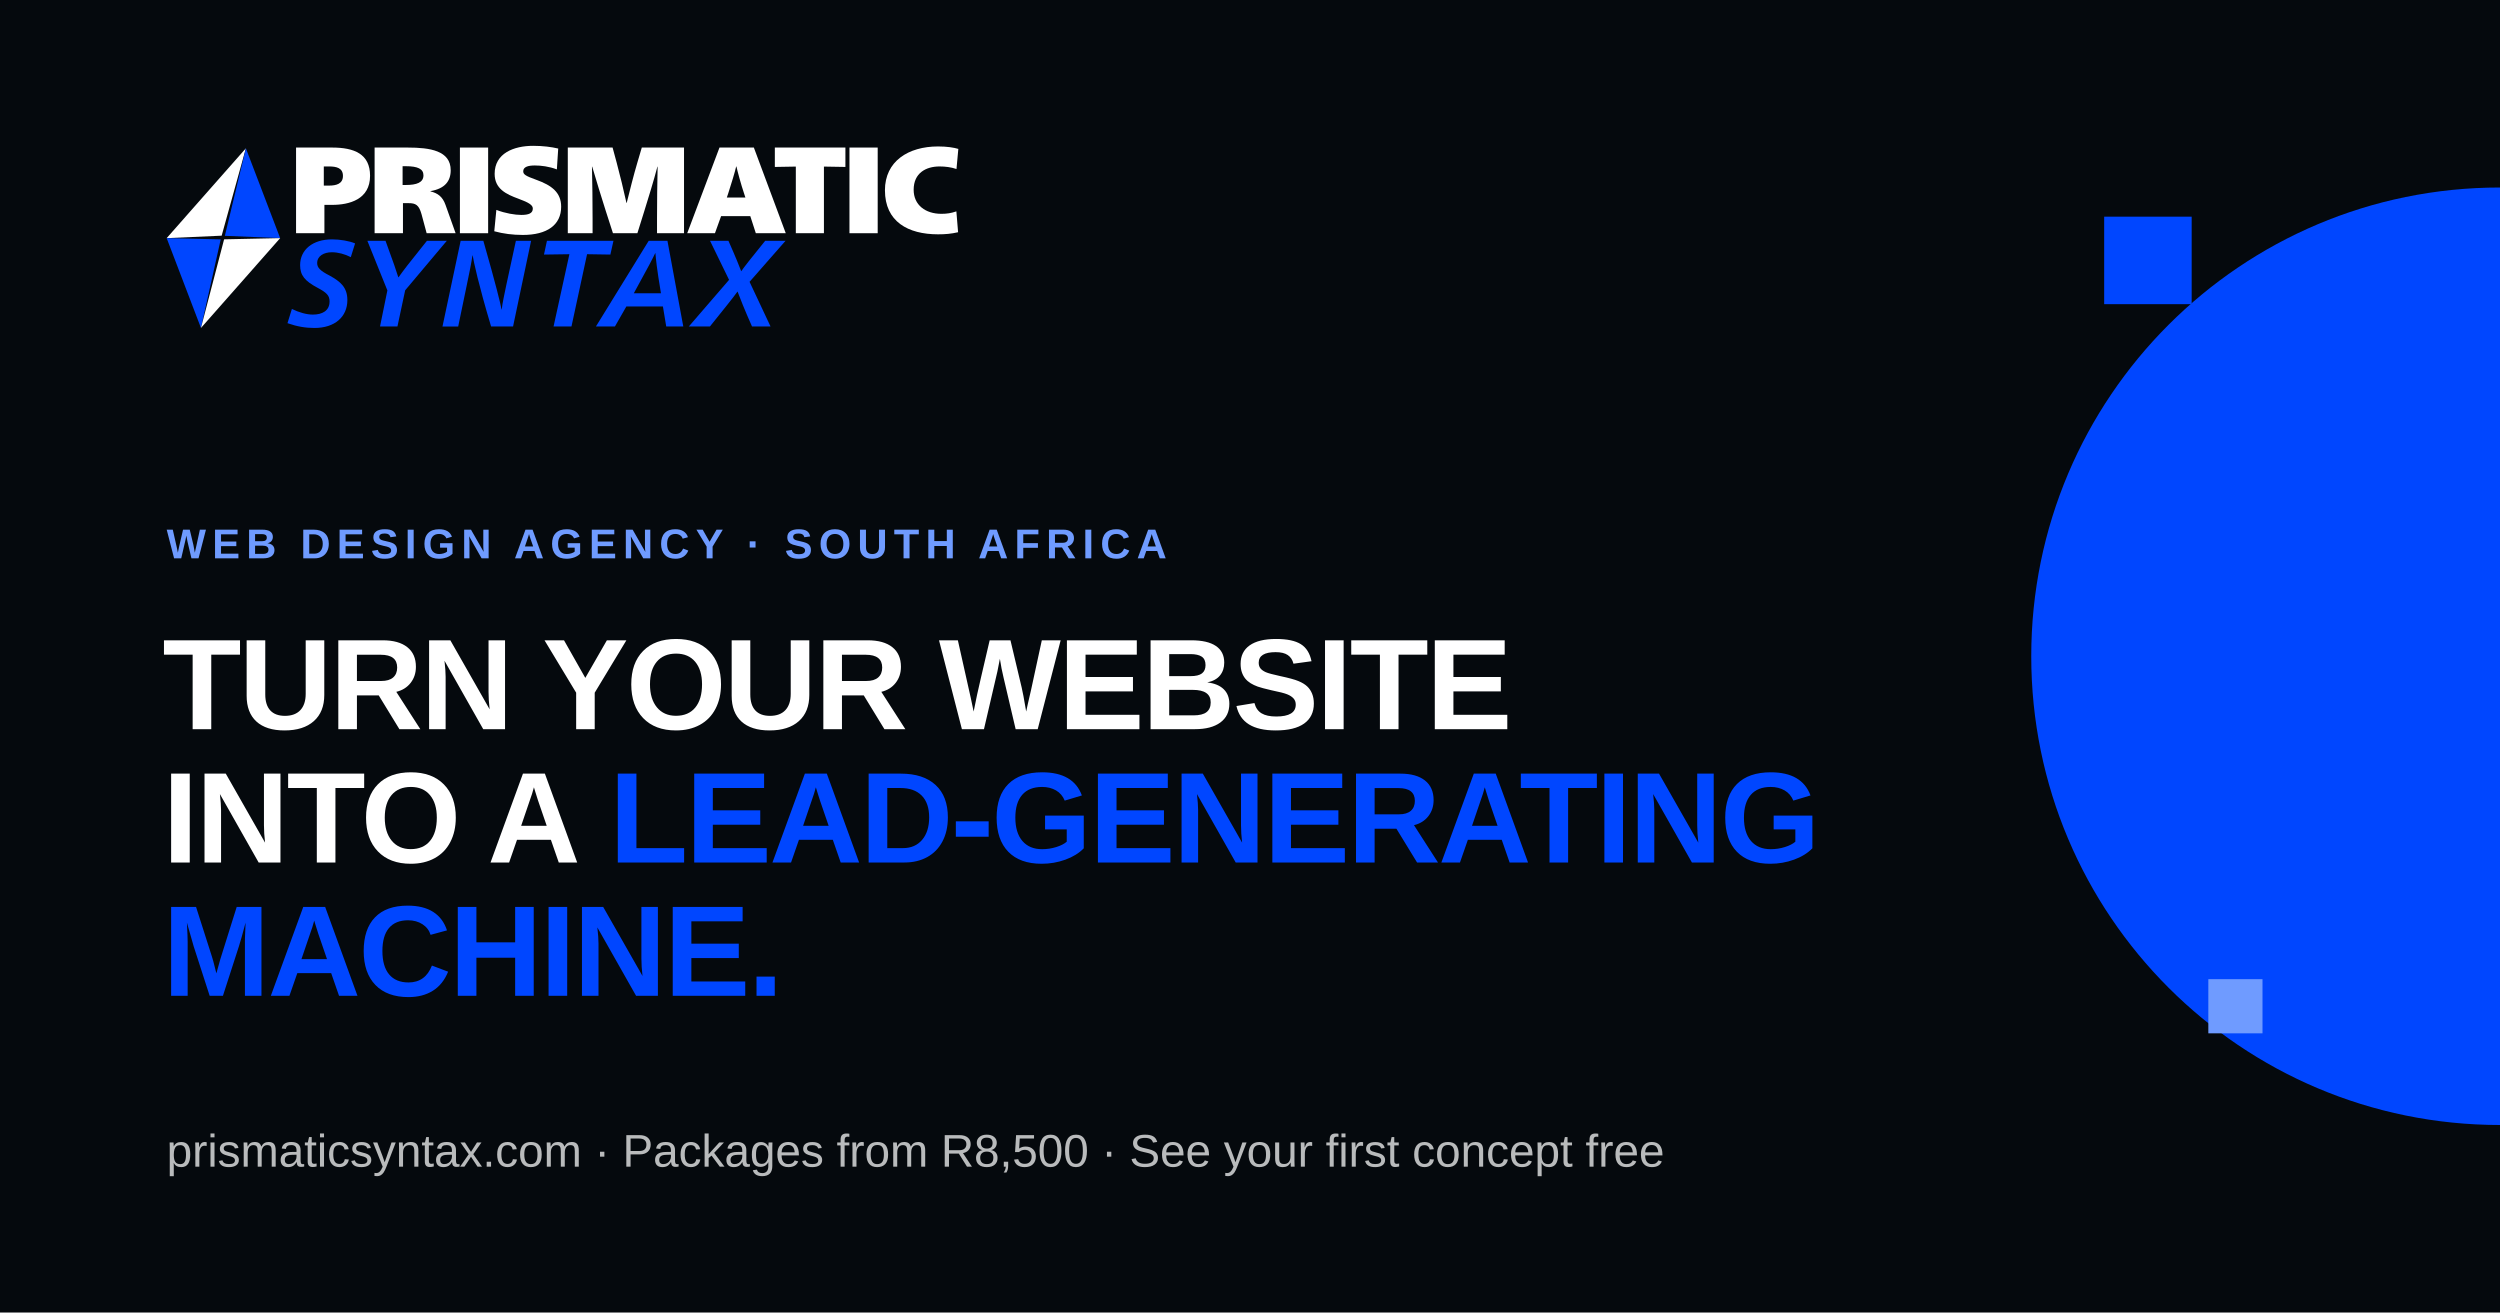
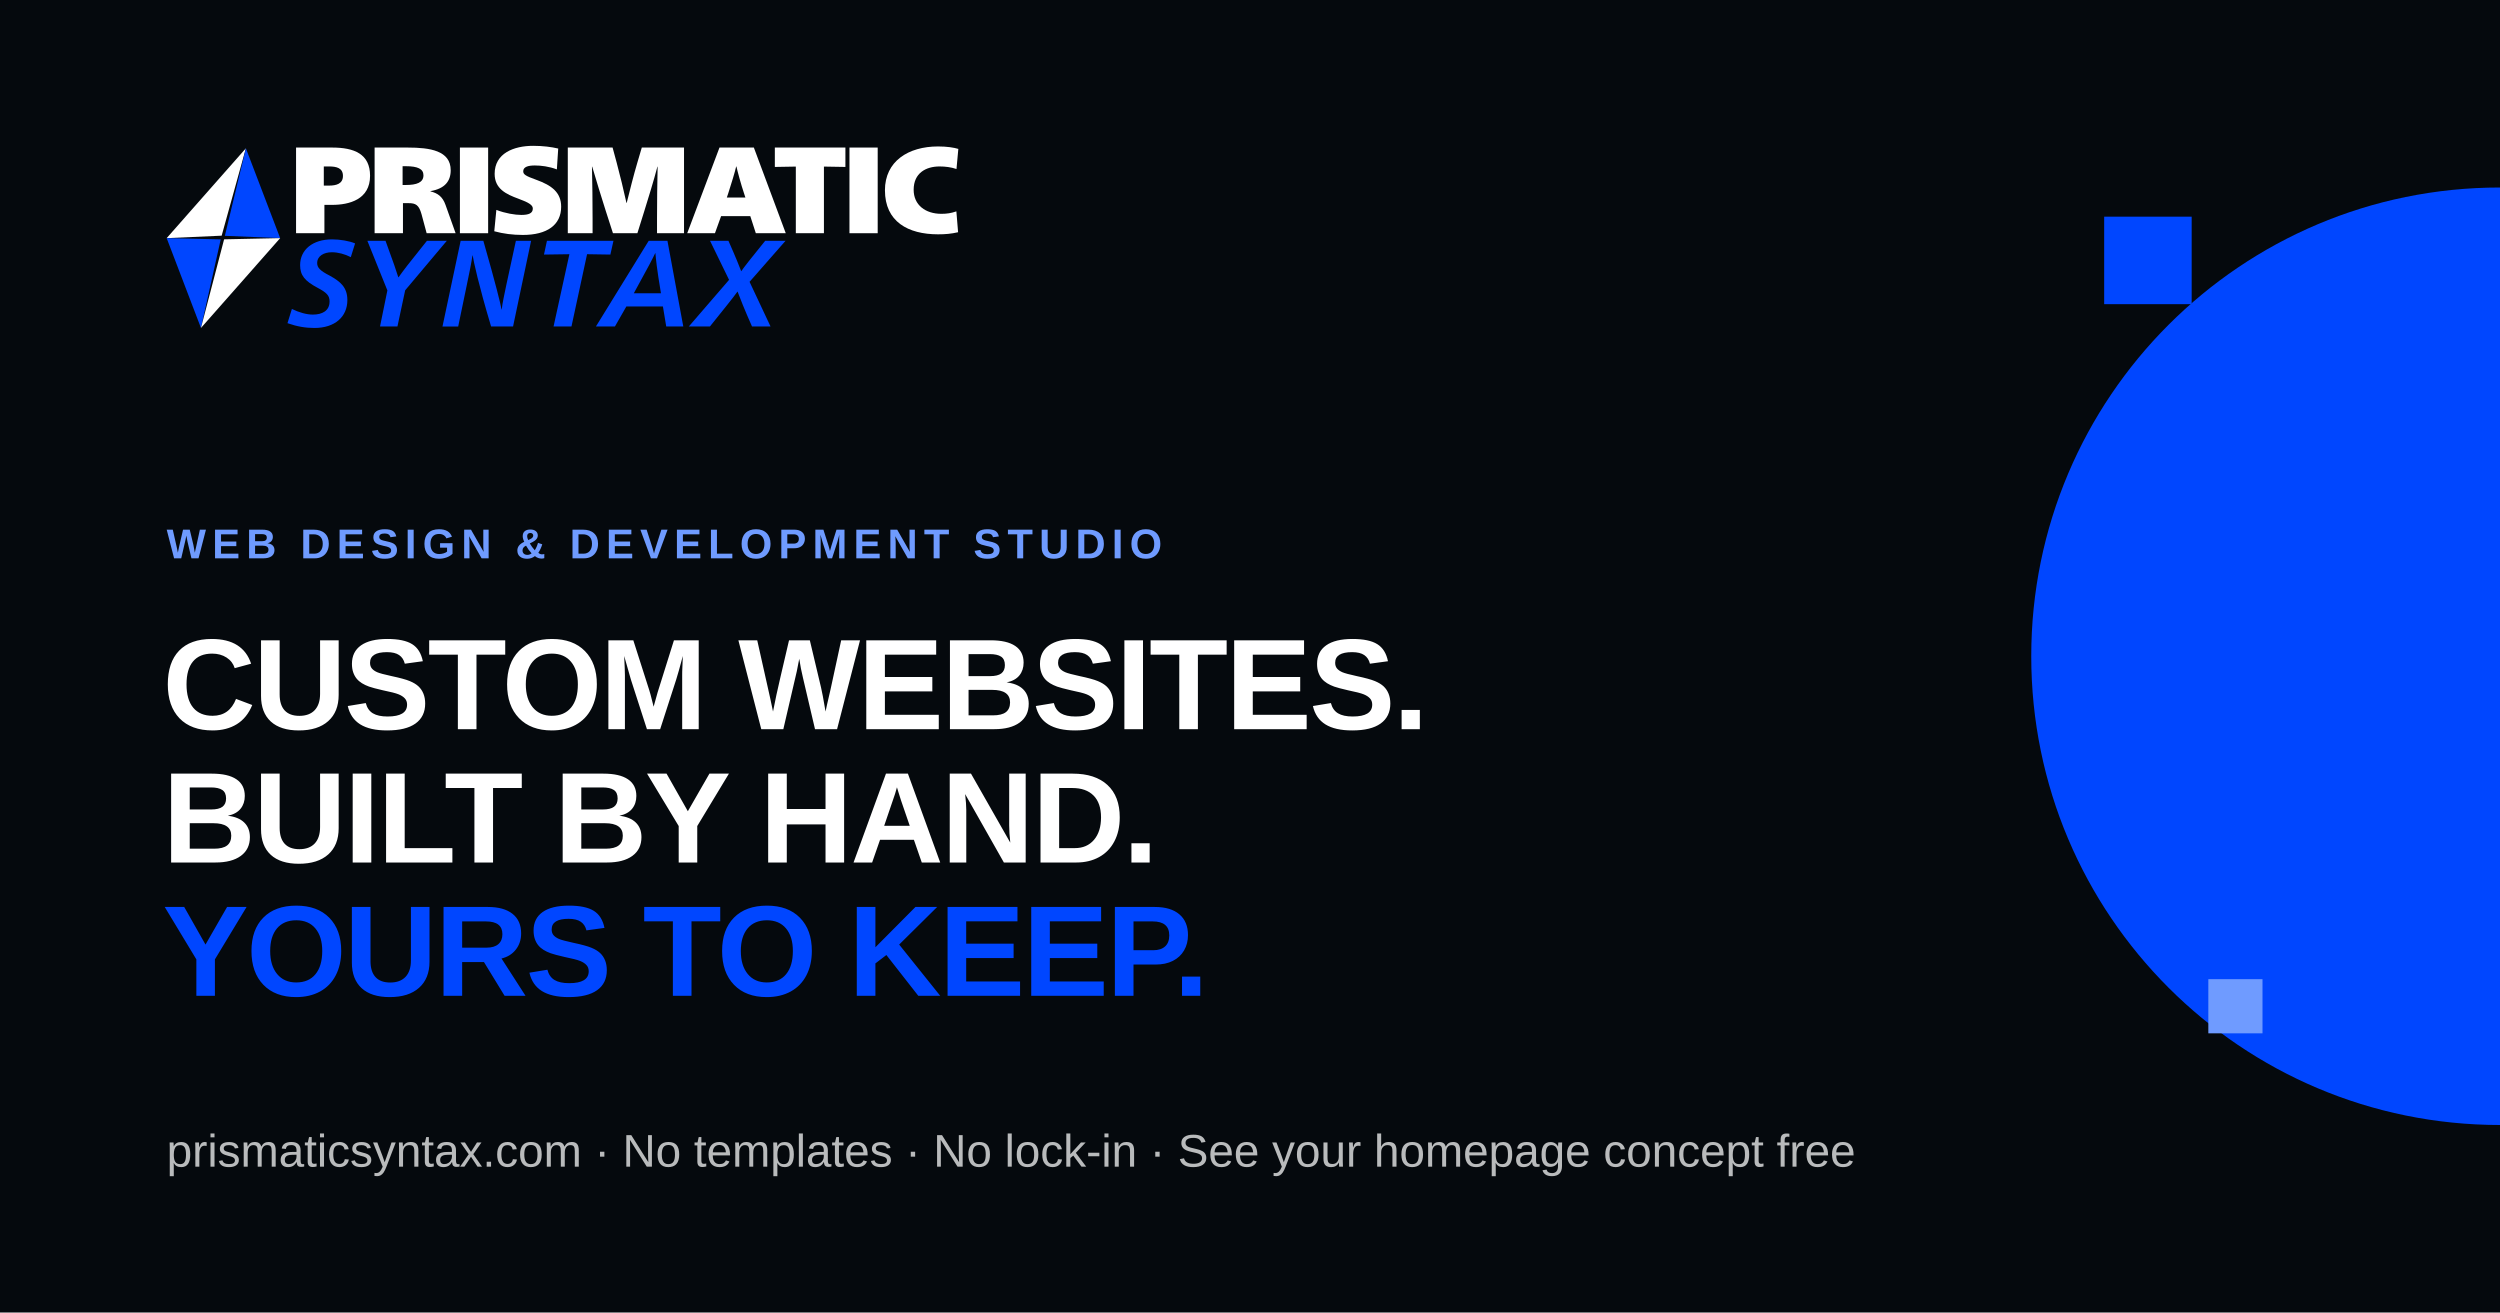
<svg xmlns="http://www.w3.org/2000/svg" viewBox="0 0 1200 630" width="1200" height="630" role="img">
  <rect width="1200" height="630" fill="#05090d" />
  <path d="M1200 90a225 225 0 0 0 0 450z" fill="#0046ff" />
  <rect x="1010" y="104" width="42" height="42" fill="#0046ff" />
  <rect x="1060" y="470" width="26" height="26" fill="#6f9bff" />
  <g transform="translate(80,70) scale(0.22675)">
    <polygon fill="#ffffff" points="167.67 5.2 116.39 190.2 0 195.38" />
    <polygon fill="#0046ff" points="167.67 5.2 123.17 190.47 240.26 195.38" />
    <polygon fill="#0046ff" points="72.58 385.56 114.42 198 0 195.38" />
    <polygon fill="#ffffff" points="72.58 385.56 121.6 197.9 240.26 195.38" />
    <path fill="#ffffff" d="M273.91,3.64h76.38c46.77,0,80.28,13.51,80.28,59.76,0,50.14-43.91,61.58-80.28,61.58h-16.37v60.02h-60.02V3.64ZM343.54,84.18c15.85,0,29.62-3.9,29.62-20.53s-13.25-20.01-29.62-20.01h-10.91v40.53h10.91Z" />
    <path fill="#ffffff" d="M440.19,3.64h70.15c47.03,0,90.93,6.5,90.93,48.06,0,23.12-12.47,38.97-42.87,44.17v.52c15.59,3.9,25.72,11.17,31.96,28.84l21.3,59.76h-61.32l-10.91-40.53c-5.46-19.49-12.47-23.12-27.28-23.12h-11.95v63.65h-60.02V3.64ZM506.18,82.88c23.12,0,37.41-5.2,37.41-20.53,0-13.51-12.21-19.23-37.41-19.23h-6.75v39.75h6.75Z" />
    <path fill="#ffffff" d="M620.76,3.64h59.76v181.35h-59.76V3.64Z" />
    <path fill="#ffffff" d="M693.5,180.83l4.42-45.21c18.71,7.27,39.49,10.65,52.74,10.65,15.59,0,24.42-3.38,24.42-13.51,0-7.02-7.53-12.47-30.4-20.79-26.24-9.61-50.4-21.04-50.4-52.74,0-43.65,40.79-59.24,81.58-59.24,20.79,0,38.19,2.34,53,5.72l-2.86,44.17c-16.63-6.24-33.26-8.31-46.77-8.31-14.29,0-24.42,3.12-24.42,12.21,0,6.75,4.68,9.87,27.8,18.19,32.48,11.69,52.48,26.76,52.48,56.9,0,38.71-29.88,59.76-81.06,59.76-21.56,0-41.57-2.6-60.54-7.79Z" />
    <path fill="#ffffff" d="M849.13,3.64h94.83l8.57,31.7c7.54,28.06,14.55,57.42,20.79,85.48h.52c7.01-28.06,14.29-57.42,22.6-85.48l9.35-31.7h89.38v181.35h-57.16v-30.92c0-34.81.52-76.38,1.3-109.9h-.52c-7.01,27.28-21.04,72.75-28.06,95.09l-14.29,45.73h-51.7l-15.33-47.55c-6.75-20.52-22.34-71.97-28.58-93.27h-.52c.78,33.26,1.3,75.09,1.3,109.9v30.92h-52.48V3.64Z" />
    <path fill="#ffffff" d="M1170.25,3.64h72.75l67.55,181.35h-63.39l-11.69-36.11h-61.83l-12.99,36.11h-58.72L1170.25,3.64ZM1225.07,109.38l-3.12-9.61c-5.46-15.85-13.77-46.25-15.85-56.12h-.52c-2.08,9.87-11.17,39.75-16.63,56.38l-3.12,9.35h39.23Z" />
    <path fill="#ffffff" d="M1331.85,43.91l-44.43.78V3.64h149.39v41.05l-45.47-.78v141.08h-59.5V43.91Z" />
    <path fill="#ffffff" d="M1445.39,3.64h59.76v181.35h-59.76V3.64Z" />
    <path fill="#ffffff" d="M1520.48,94.05c0-61.32,49.36-92.75,112.5-92.75,18.97,0,33.26,2.34,42.87,5.2l-3.9,42.61c-11.17-3.9-23.64-5.46-35.85-5.46-28.58,0-54.82,13.77-54.82,49.36,0,32.48,25.2,50.92,58.72,50.92,11.17,0,20.53-1.3,31.7-5.2l3.64,44.17c-14.81,3.38-27.02,4.42-42.35,4.42-63.65,0-112.5-26.76-112.5-93.27Z" />
    <path fill="#0046ff" d="M255.73,375.43l9.35-30.14c15.33,7.54,31.18,11.95,44.43,11.95,19.75,0,35.33-8.05,35.33-27.8,0-12.73-6.24-18.71-25.72-29.1-26.76-14.29-36.63-26.24-36.63-47.8,0-32.74,26.76-54.56,67.55-54.56,16.89,0,36.63,3.38,48.84,8.57l-9.09,29.1c-12.47-6.5-27.28-10.39-40.01-10.39-17.15,0-31.18,8.05-31.18,22.86,0,9.61,5.98,16.11,26.24,26.5,23.12,12.73,37.67,24.94,37.67,51.96,0,35.33-26.5,58.98-69.63,58.98-18.71,0-36.37-2.86-57.16-10.13Z" />
    <path fill="#0046ff" d="M467.22,306.06l-42.35-104.96h38.45c17.41,47.81,22.86,63.39,27.02,77.16h.52c9.87-14.03,20.78-28.32,60.02-77.16h42.09l-88.08,104.7-16.37,76.64h-36.89l15.59-76.38Z" />
    <path fill="#0046ff" d="M622.32,201.09h48.07c27.02,94.57,36.37,133.28,38.45,145.23h.52c.78-10.91,6.24-35.07,9.61-51.7l20.27-93.53h32.22l-38.19,181.35h-46.51c-27.02-90.41-36.89-137.44-38.97-150.43h-.52c-1.3,11.17-7.53,42.09-11.69,61.58l-18.45,88.86h-33.26l38.45-181.35Z" />
    <path fill="#0046ff" d="M852.51,229.41l-53.78.78,6.24-29.1h140.82l-6.5,29.1-49.36-.78-33,153.03h-37.93l33.52-153.03Z" />
    <path fill="#0046ff" d="M1020.35,201.09h39.75l33.52,181.35h-36.11l-7.01-42.35h-77.42l-24.16,42.35h-40.27l111.72-181.35ZM1046.33,312.03c-9.09-53.52-10.91-75.34-11.69-84.7h-.52c-4.16,9.09-15.33,30.66-45.21,84.7h57.42Z" />
    <path fill="#0046ff" d="M1190.52,283.71l-40.27-82.62h38.97c16.63,37.41,23.64,55.6,27.02,64.43,6.24-9.09,20.27-27.02,50.66-64.43h43.13l-76.12,86.78,44.43,94.57h-39.23c-15.59-35.07-25.72-60.8-30.66-74.05-9.35,13.25-30.4,38.97-58.46,74.05h-44.69l85.22-98.73Z" />
  </g>
-   <text x="80" y="268" font-family="Inter Tight, Helvetica Neue, Arial, sans-serif" font-weight="600" font-size="20" letter-spacing="3" fill="#6f9bff">WEB DESIGN AGENCY · SOUTH AFRICA</text>
+   <text x="80" y="268" font-family="Inter Tight, Helvetica Neue, Arial, sans-serif" font-weight="600" font-size="20" letter-spacing="3" fill="#6f9bff">WEB DESIGN &amp; DEVELOPMENT STUDIO</text>
  <g font-family="Inter Tight, Helvetica Neue, Arial, sans-serif" font-weight="800" font-size="62" letter-spacing="-1.2">
-     <text x="78" y="350" fill="#ffffff">TURN YOUR WEBSITE</text>
-     <text x="78" y="414" fill="#ffffff">INTO A <tspan fill="#0046ff">LEAD-GENERATING</tspan>
-     </text>
-     <text x="78" y="478" fill="#0046ff">MACHINE.</text>
+     <text x="78" y="350" fill="#ffffff">CUSTOM WEBSITES.</text>
+     <text x="78" y="414" fill="#ffffff">BUILT BY HAND.</text>
+     <text x="78" y="478" fill="#0046ff">YOURS TO KEEP.</text>
  </g>
-   <text x="80" y="560" font-family="Manrope, Helvetica Neue, Arial, sans-serif" font-weight="500" font-size="22" fill="rgba(255,255,255,.72)">prismaticsyntax.com  ·  Packages from R8,500  ·  See your first concept free</text>
+   <text x="80" y="560" font-family="Manrope, Helvetica Neue, Arial, sans-serif" font-weight="500" font-size="22" fill="rgba(255,255,255,.72)">prismaticsyntax.com  ·  No templates  ·  No lock-in  ·  See your homepage concept free</text>
</svg>
